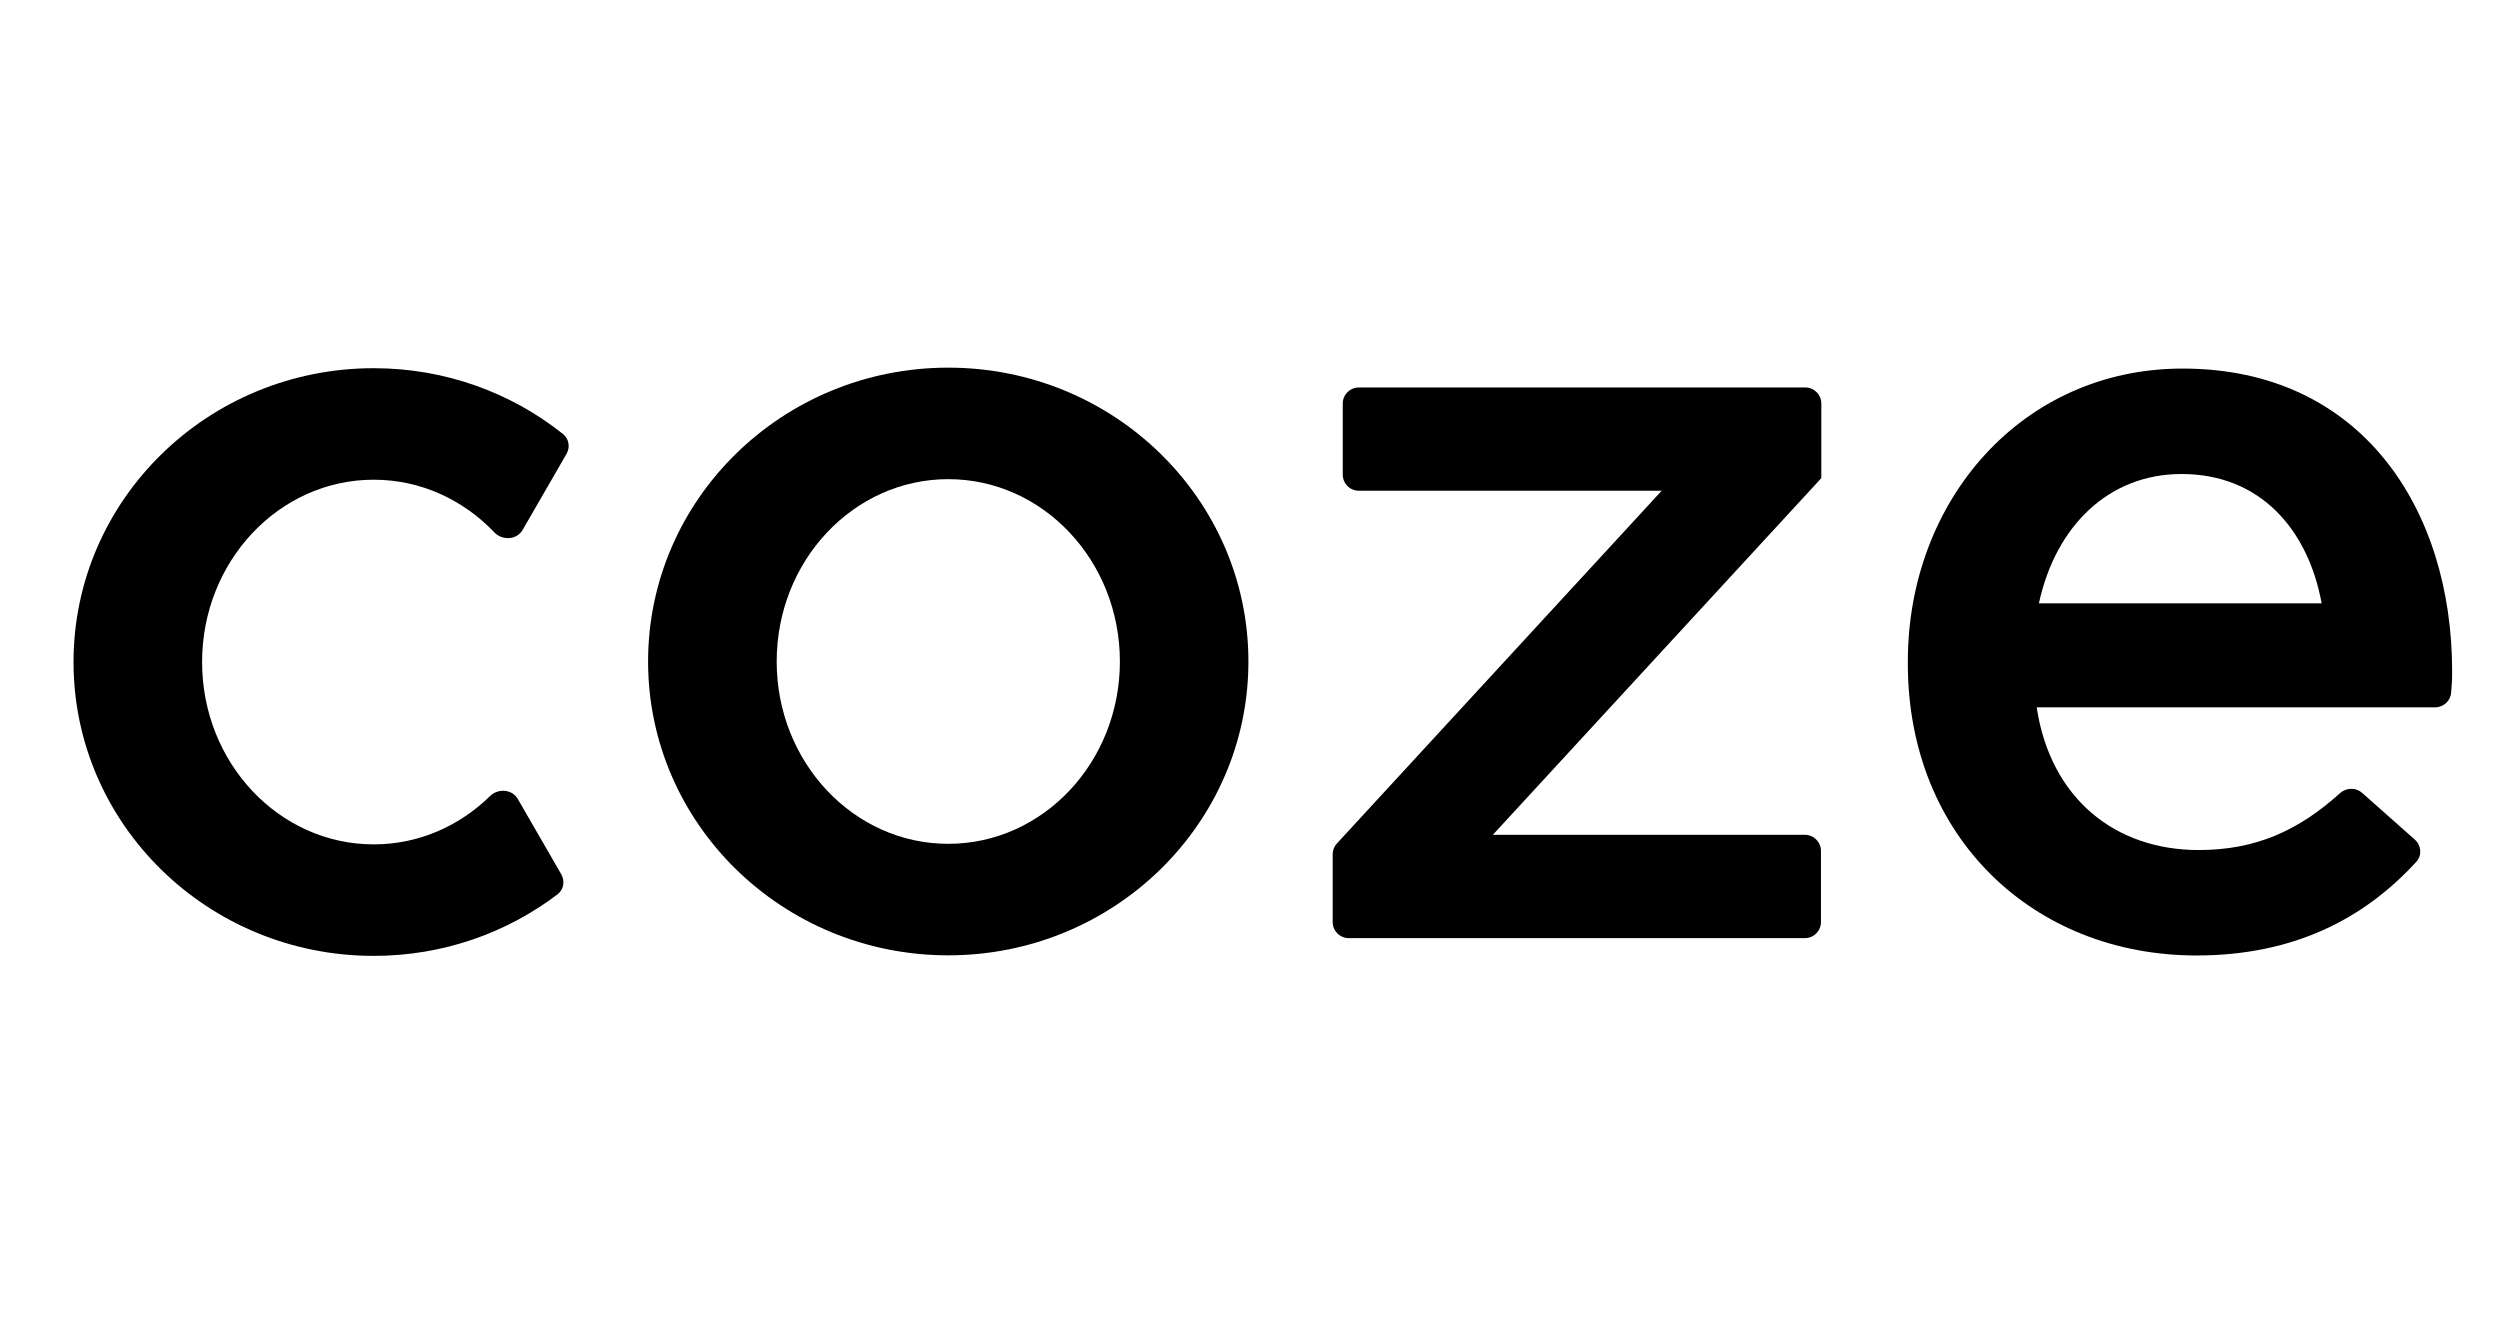
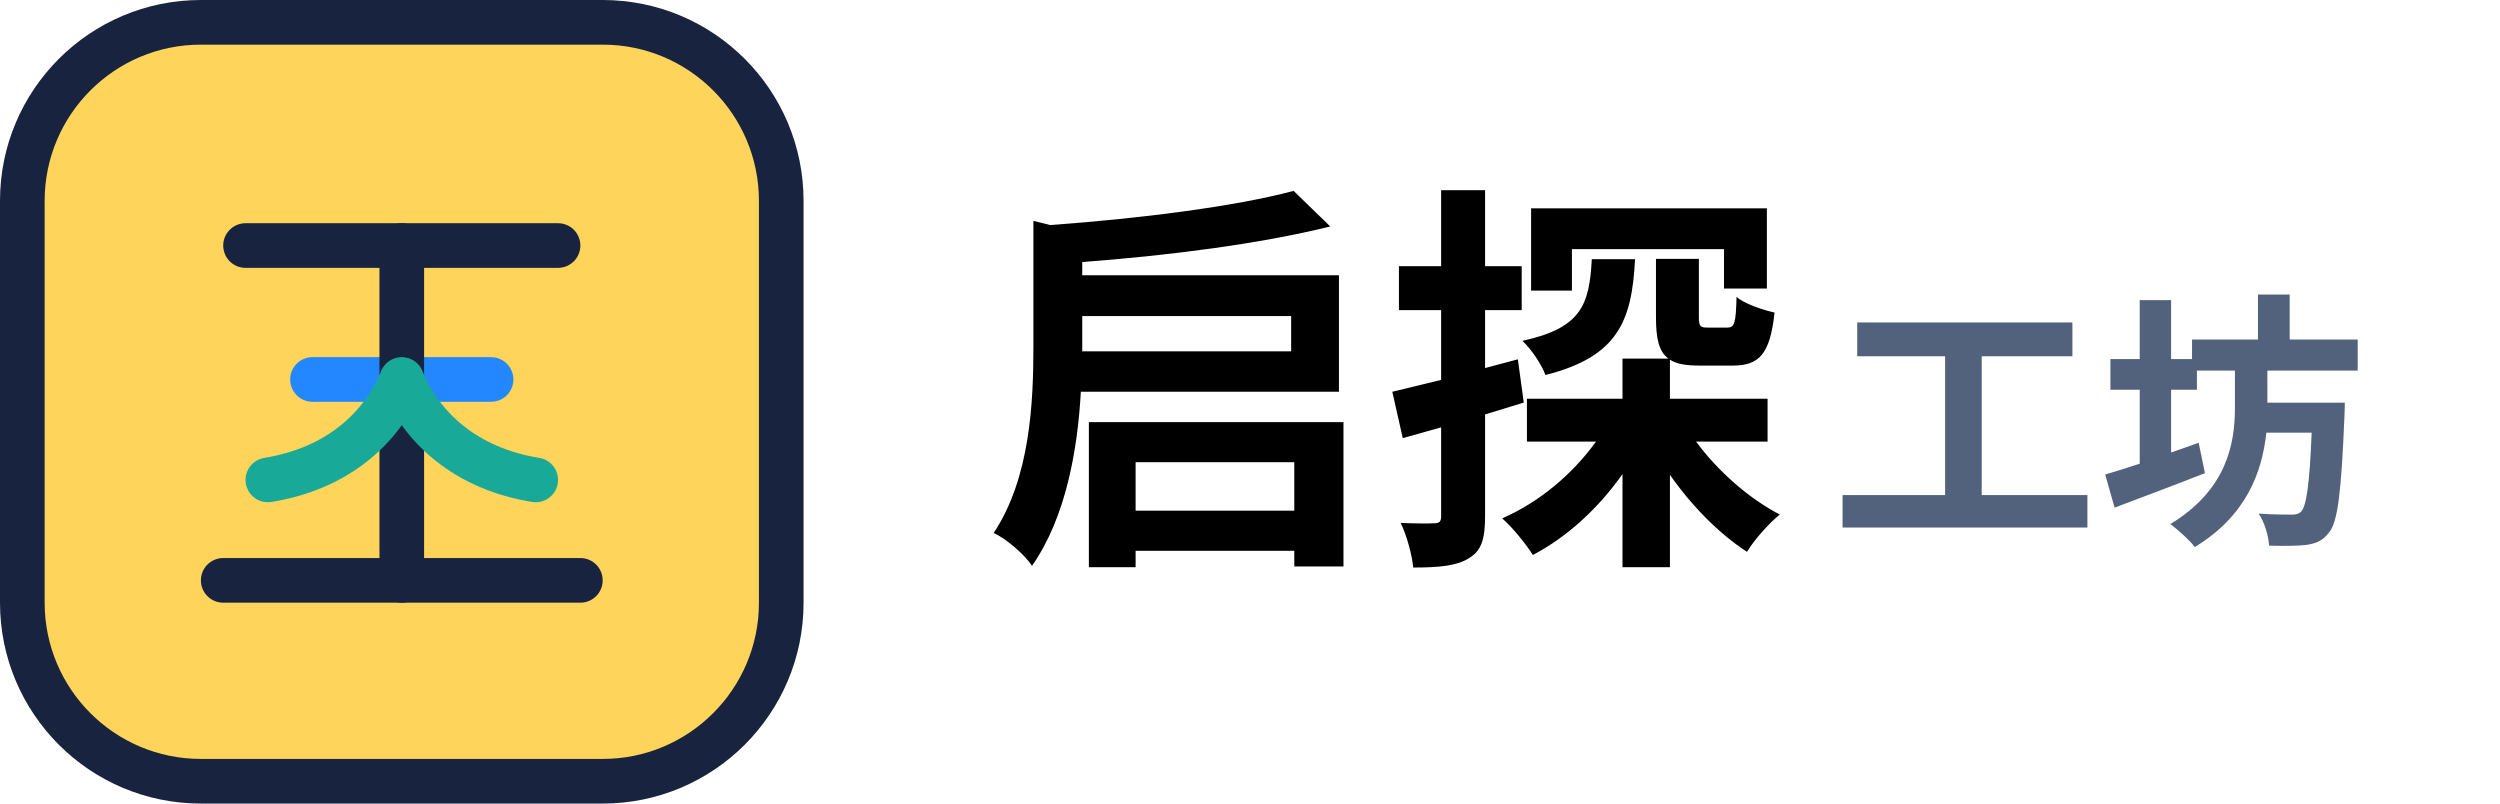
- <svg xmlns="http://www.w3.org/2000/svg" width="68" height="36" viewBox="0 0 68 36" fill="currentColor">
-   <path d="M15.266 23.78C15.373 23.965 15.332 24.2 15.162 24.328C13.781 25.376 12.047 26 10.165 26C5.655 26 2 22.422 2 18.008C2 13.593 5.655 10.015 10.165 10.015C12.116 10.015 13.908 10.685 15.312 11.804C15.476 11.934 15.514 12.165 15.409 12.346L14.215 14.414C14.056 14.689 13.664 14.709 13.445 14.479C12.602 13.595 11.443 13.048 10.165 13.048C7.587 13.048 5.497 15.269 5.497 18.008C5.497 20.746 7.587 22.967 10.165 22.967C11.385 22.967 12.496 22.469 13.328 21.654C13.549 21.437 13.929 21.464 14.084 21.732L15.266 23.78Z" />
-   <path d="M36.523 10.976C36.523 10.734 36.719 10.539 36.96 10.539H49.103C49.345 10.539 49.54 10.734 49.54 10.976V13.005C49.54 13.005 49.539 13.005 49.539 13.006L40.605 22.707H49.093C49.334 22.707 49.53 22.903 49.53 23.144V25.08C49.53 25.322 49.334 25.517 49.093 25.517H36.686C36.445 25.517 36.249 25.322 36.249 25.08V23.237C36.249 23.127 36.29 23.021 36.365 22.941L45.198 13.348H36.96C36.719 13.348 36.523 13.153 36.523 12.911V10.976Z" />
-   <path fill-rule="evenodd" clip-rule="evenodd" d="M25.792 25.985C30.302 25.985 33.957 22.407 33.957 17.993C33.957 13.579 30.302 10 25.792 10C21.283 10 17.628 13.579 17.628 17.993C17.628 22.407 21.283 25.985 25.792 25.985ZM21.126 17.993C21.126 20.732 23.215 22.952 25.793 22.952C28.371 22.952 30.461 20.732 30.461 17.993C30.461 15.254 28.371 13.033 25.793 13.033C23.215 13.033 21.126 15.254 21.126 17.993Z" />
-   <path fill-rule="evenodd" clip-rule="evenodd" d="M51.893 18.051C51.893 22.773 55.312 25.989 59.745 25.989C62.379 25.989 64.301 24.997 65.724 23.44C65.883 23.266 65.862 22.997 65.686 22.84L64.25 21.566C64.079 21.414 63.819 21.421 63.649 21.574C62.528 22.583 61.373 23.121 59.802 23.121C57.542 23.121 55.775 21.73 55.398 19.239H66.238C66.465 19.239 66.654 19.064 66.671 18.837C66.675 18.774 66.679 18.729 66.679 18.729C66.698 18.54 66.698 18.38 66.698 18.254C66.698 13.85 64.235 10.025 59.368 10.025C54.993 10.025 51.893 13.618 51.893 17.993V18.051ZM55.458 16.411H63.149C62.78 14.401 61.479 12.893 59.339 12.893C57.352 12.893 55.912 14.312 55.458 16.411Z" />
+ <svg xmlns="http://www.w3.org/2000/svg" width="112" height="36" viewBox="0 0 112 36" fill="none" role="img" aria-label="启探智能体工坊">
+   <rect x="1" y="1" width="34" height="34" rx="8" fill="#FFD45A" stroke="#17233F" stroke-width="2" />
+   <path d="M10 26H26" stroke="#17233F" stroke-width="2" stroke-linecap="round" />
+   <path d="M11 11H25" stroke="#17233F" stroke-width="2" stroke-linecap="round" />
+   <path d="M14 17H22" stroke="#2388FF" stroke-width="2" stroke-linecap="round" />
+   <path d="M18 11V26" stroke="#17233F" stroke-width="2" stroke-linecap="round" />
+   <path d="M12 21.5C15.1 21 17.1 19.2 18 17C18.9 19.2 20.9 21 24 21.5" stroke="#18A999" stroke-width="2" stroke-linecap="round" stroke-linejoin="round" />
+   <text x="44" y="23.8" fill="currentColor" font-family="PingFang SC, Microsoft YaHei, Noto Sans SC, sans-serif" font-size="18" font-weight="900">启探</text>
+   <text x="82" y="23.4" fill="#52627D" font-family="PingFang SC, Microsoft YaHei, Noto Sans SC, sans-serif" font-size="12" font-weight="800">工坊</text>
</svg>
